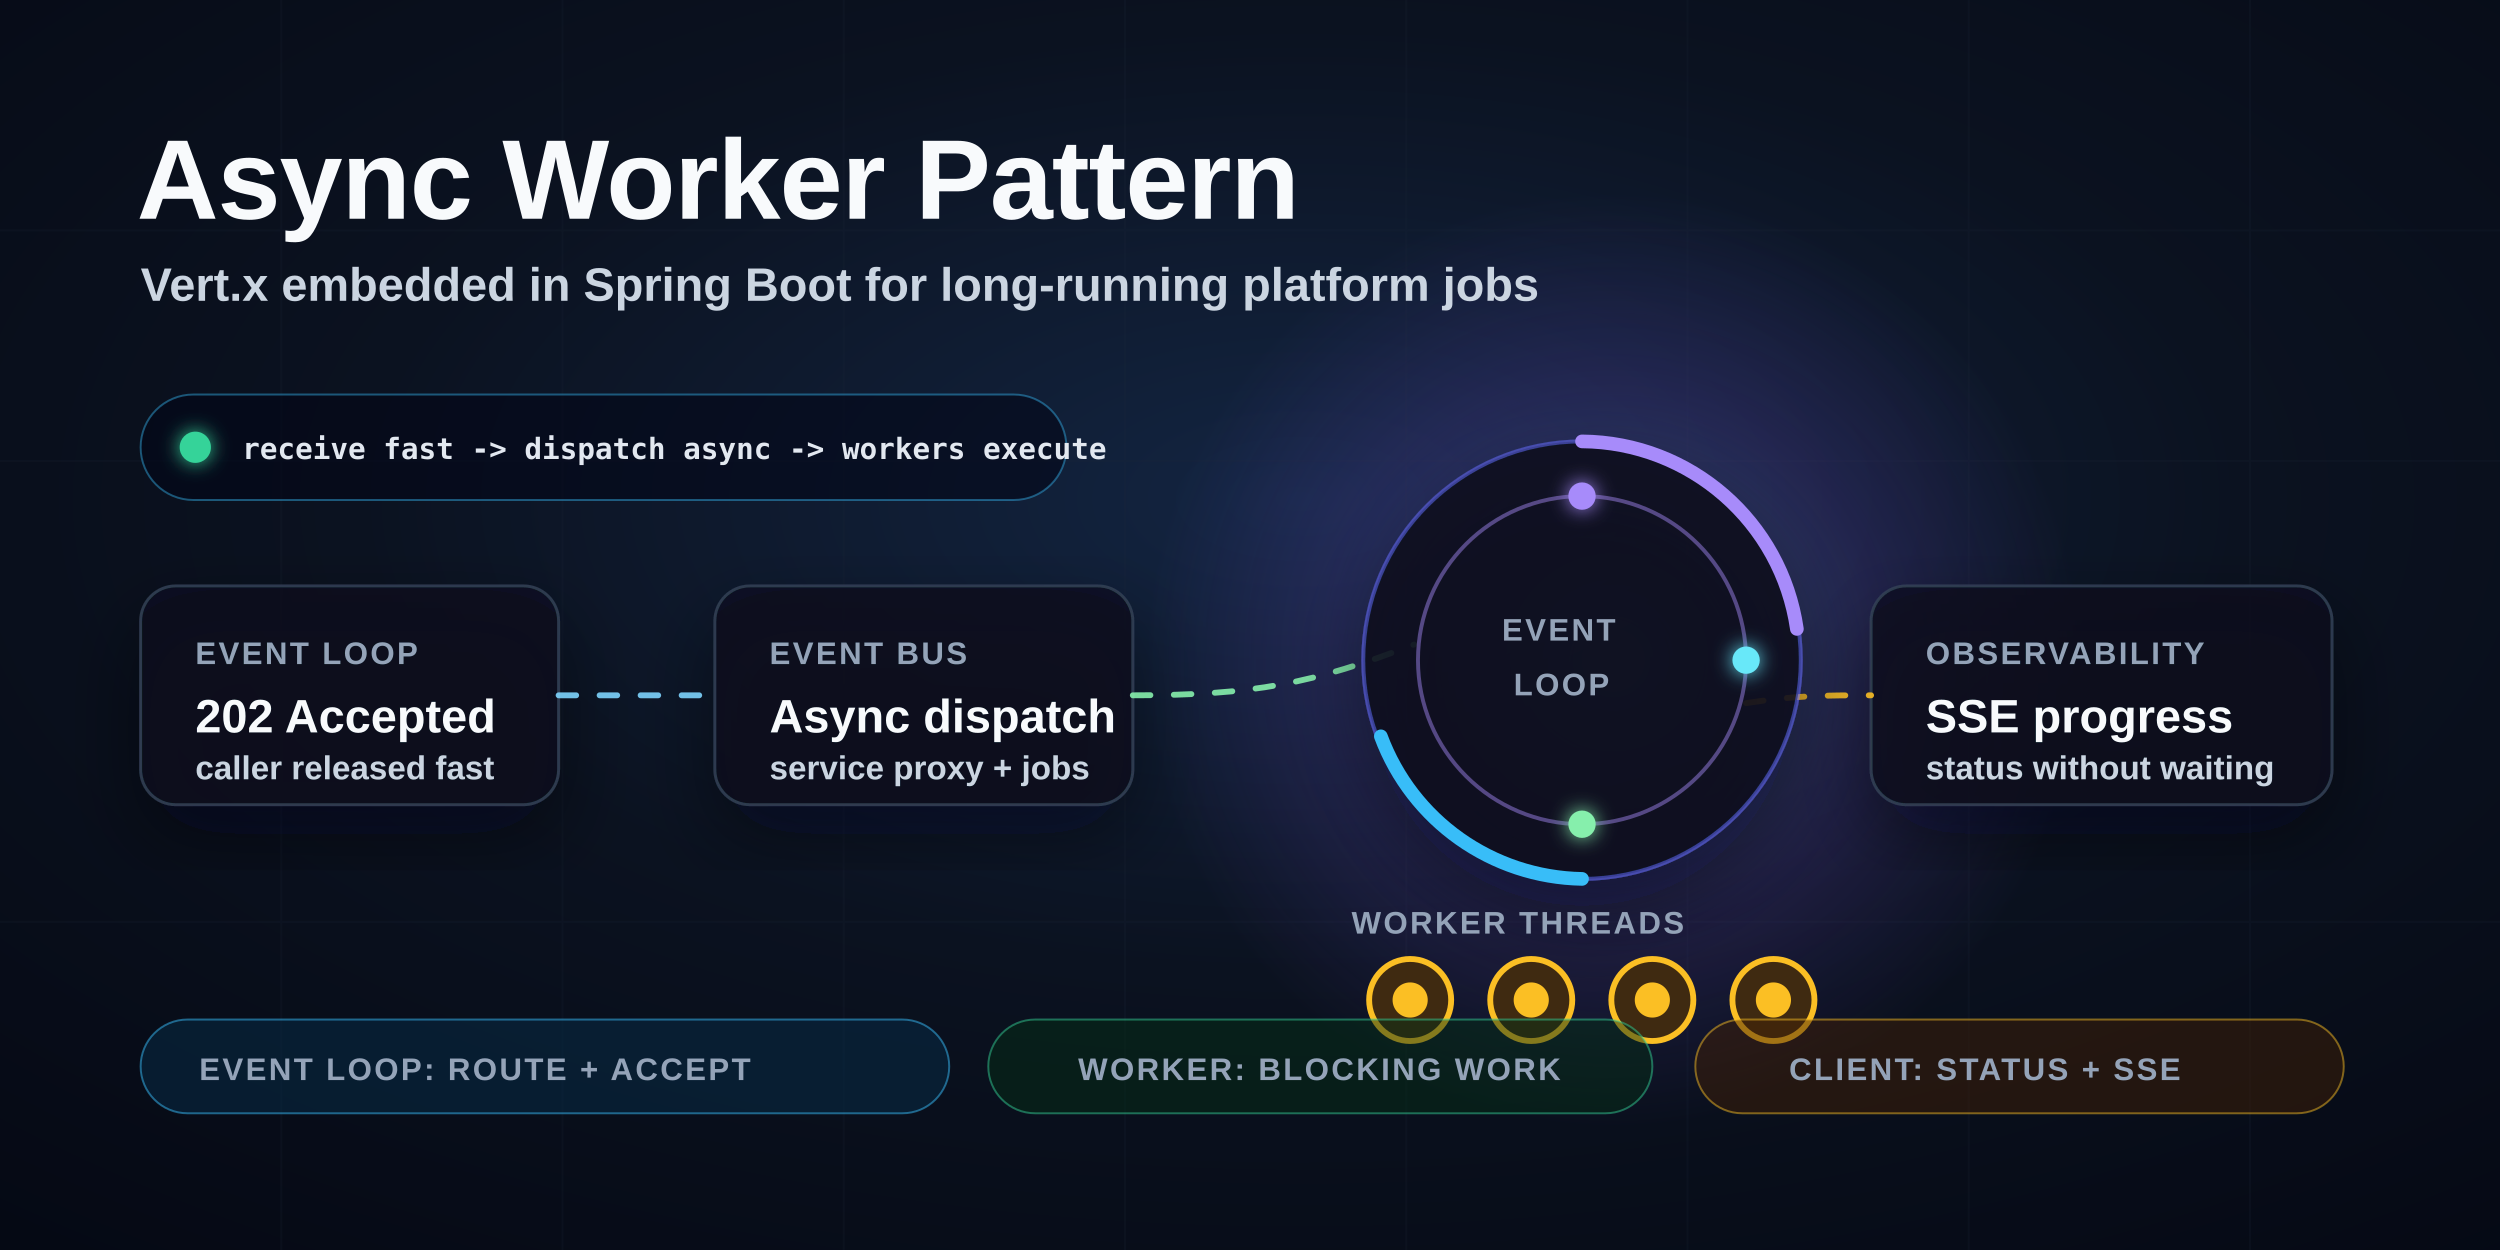
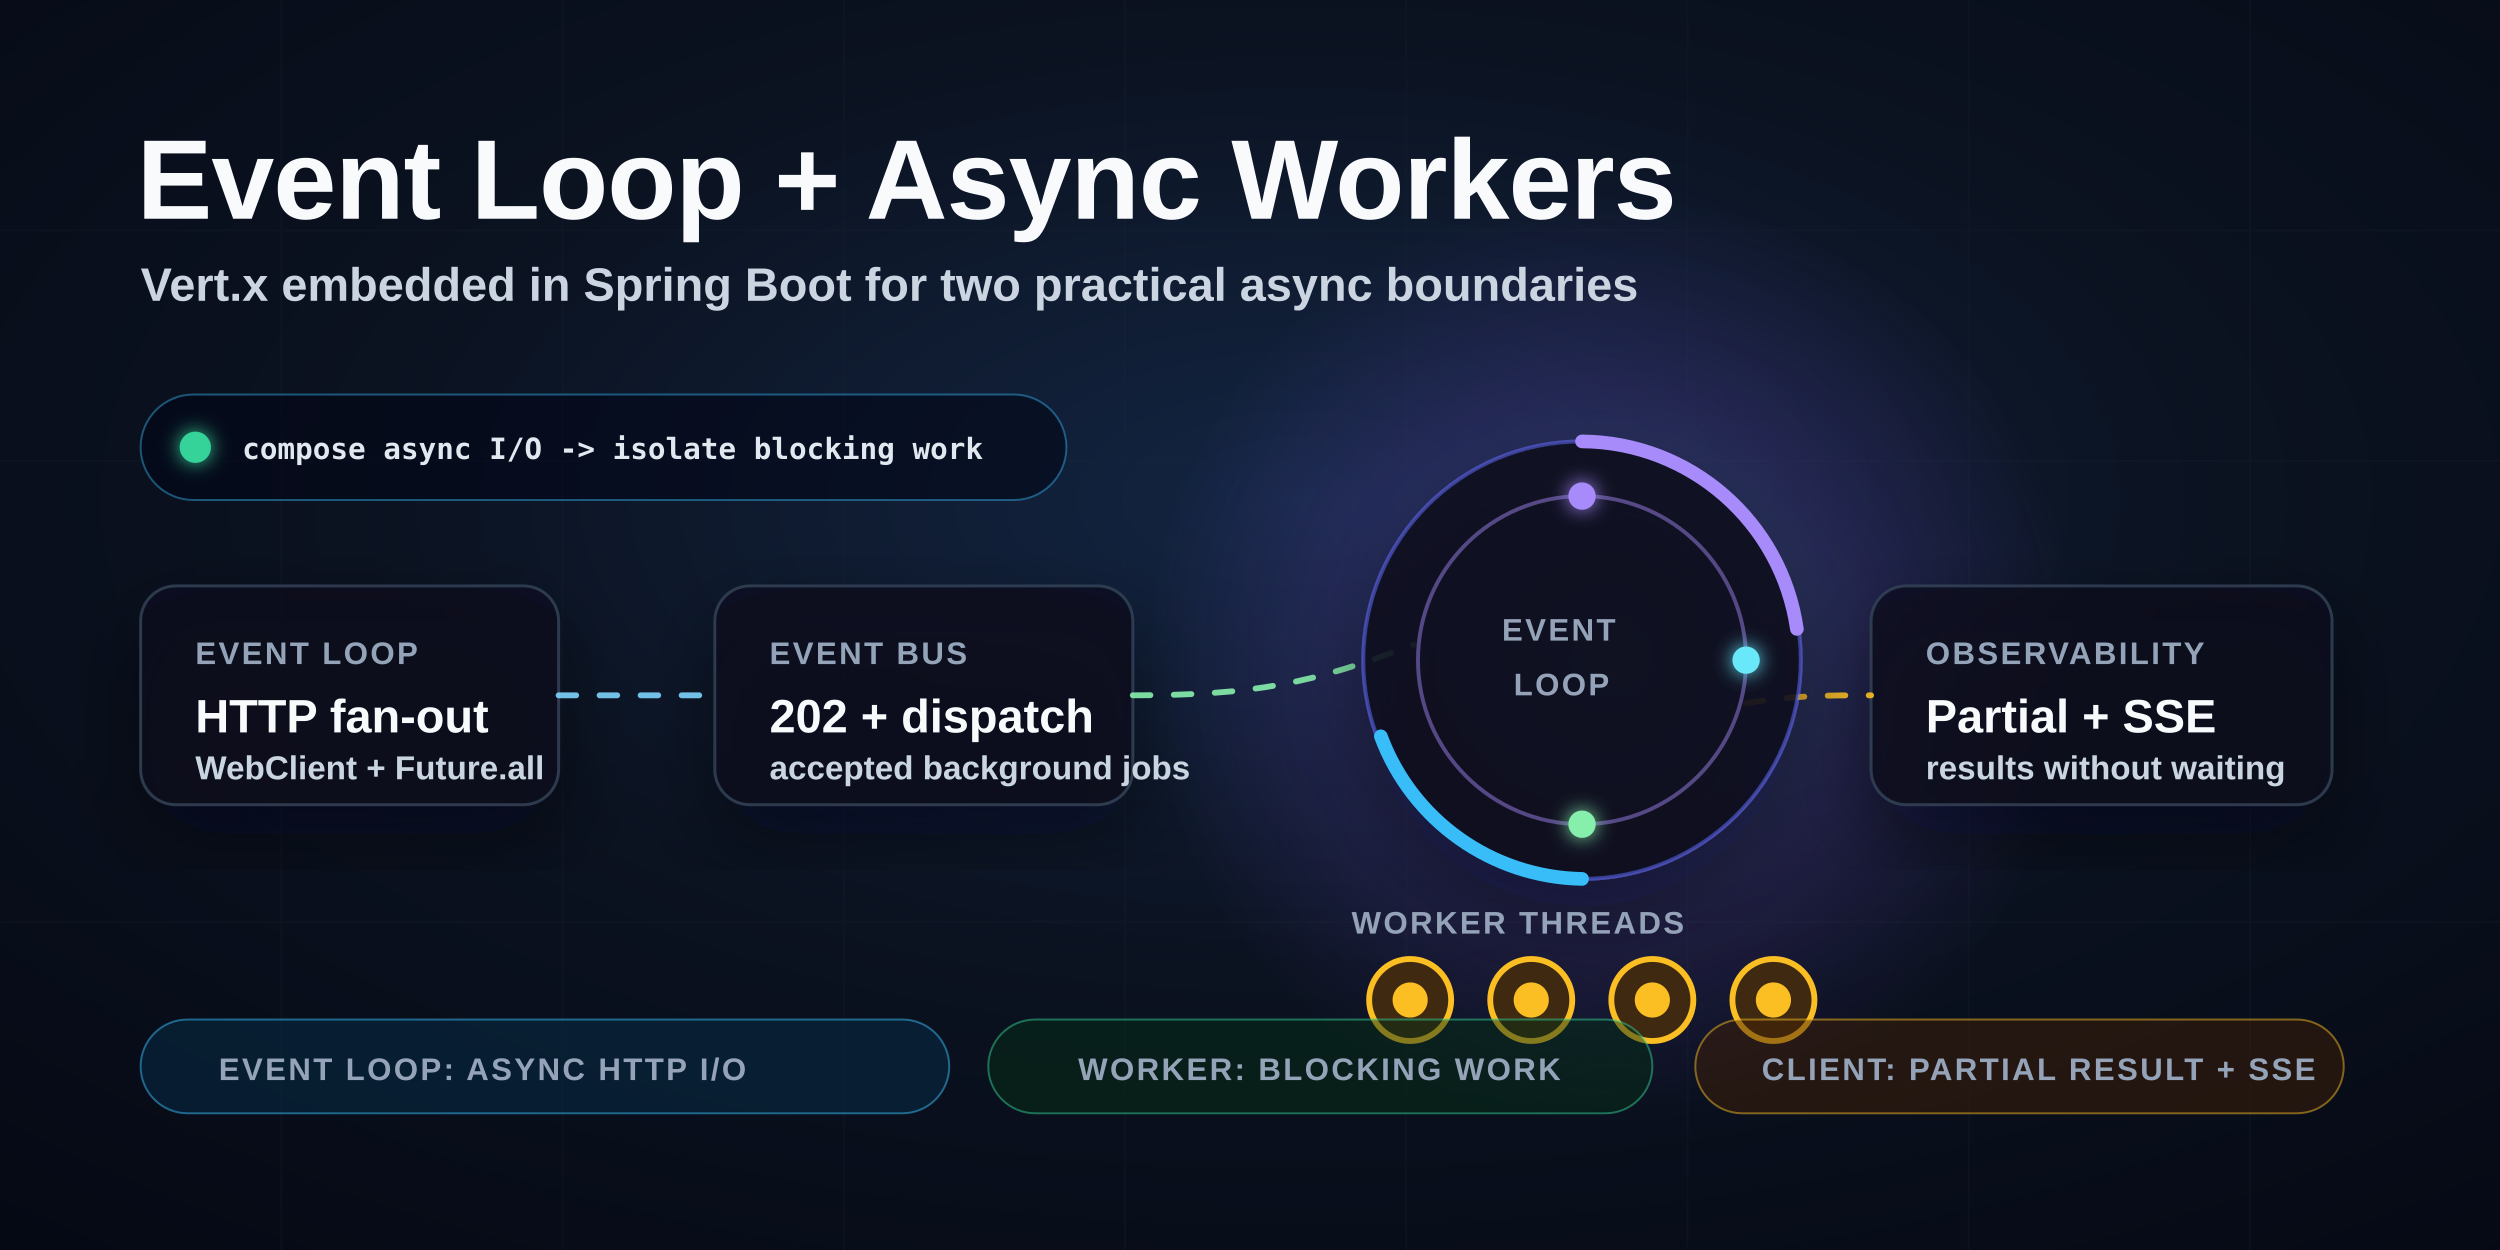
<svg xmlns="http://www.w3.org/2000/svg" width="1280" height="640" viewBox="0 0 1280 640" role="img" aria-labelledby="title desc">
  <defs>
    <radialGradient id="bg" cx="52%" cy="40%" r="78%">
      <stop offset="0%" stop-color="#132542" />
      <stop offset="48%" stop-color="#0b1220" />
      <stop offset="100%" stop-color="#050914" />
    </radialGradient>
    <radialGradient id="loopGlow" cx="50%" cy="50%" r="50%">
      <stop offset="0%" stop-color="#7dd3fc" stop-opacity="0.36" />
      <stop offset="58%" stop-color="#8b5cf6" stop-opacity="0.15" />
      <stop offset="100%" stop-color="#8b5cf6" stop-opacity="0" />
    </radialGradient>
    <linearGradient id="cyan" x1="0" y1="0" x2="1" y2="1">
      <stop offset="0%" stop-color="#38bdf8" />
      <stop offset="100%" stop-color="#60a5fa" />
    </linearGradient>
    <linearGradient id="green" x1="0" y1="0" x2="1" y2="1">
      <stop offset="0%" stop-color="#34d399" />
      <stop offset="100%" stop-color="#a3e635" />
    </linearGradient>
    <linearGradient id="amber" x1="0" y1="0" x2="1" y2="1">
      <stop offset="0%" stop-color="#fbbf24" />
      <stop offset="100%" stop-color="#fb7185" />
    </linearGradient>
    <filter id="shadow" x="-20%" y="-30%" width="140%" height="160%">
      <feDropShadow dx="0" dy="18" stdDeviation="20" flood-color="#020617" flood-opacity="0.5" />
    </filter>
    <filter id="glow" x="-80%" y="-80%" width="260%" height="260%">
      <feGaussianBlur stdDeviation="5" result="blur" />
      <feMerge>
        <feMergeNode in="blur" />
        <feMergeNode in="SourceGraphic" />
      </feMerge>
    </filter>
    <style>
      .title { font-family: Arial, Helvetica, sans-serif; font-weight: 800; font-size: 58px; fill: #f8fafc; letter-spacing: -0.5px; }
      .subtitle { font-family: Arial, Helvetica, sans-serif; font-weight: 600; font-size: 24px; fill: #cbd5e1; }
      .small { font-family: Arial, Helvetica, sans-serif; font-weight: 700; font-size: 16px; fill: #94a3b8; letter-spacing: 1.2px; }
      .label { font-family: Arial, Helvetica, sans-serif; font-weight: 800; font-size: 24px; fill: #f8fafc; }
      .body { font-family: Arial, Helvetica, sans-serif; font-weight: 600; font-size: 17px; fill: #cbd5e1; }
      .mono { font-family: Menlo, Monaco, Consolas, monospace; font-weight: 700; font-size: 15px; fill: #e2e8f0; }
      .panel { fill: #08111f; fill-opacity: 0.84; stroke: #334155; stroke-opacity: 0.86; stroke-width: 1.5; }
      .wire { fill: none; stroke-width: 3; stroke-linecap: round; stroke-dasharray: 9 12; opacity: 0.9; }
    </style>
  </defs>
  <rect width="1280" height="640" fill="#050914" />
  <rect width="1280" height="640" fill="url(#bg)" />
  <path d="M0 118H1280M0 236H1280M0 472H1280M144 0V640M288 0V640M432 0V640M576 0V640M720 0V640M864 0V640M1008 0V640M1152 0V640" stroke="#1e293b" stroke-opacity="0.18" />
  <circle cx="826" cy="338" r="238" fill="url(#loopGlow)" />
-   <text x="70" y="112" class="title">Async Worker Pattern</text>
-   <text x="72" y="154" class="subtitle">Vert.x embedded in Spring Boot for long-running platform jobs</text>
+   <text x="70" y="112" class="title">Event Loop + Async Workers</text>
+   <text x="72" y="154" class="subtitle">Vert.x embedded in Spring Boot for two practical async boundaries</text>
  <g transform="translate(72 202)">
    <rect width="474" height="54" rx="27" fill="#020617" fill-opacity="0.58" stroke="#38bdf8" stroke-opacity="0.42" />
    <circle cx="28" cy="27" r="8" fill="#34d399" filter="url(#glow)" />
-     <text x="52" y="33" class="mono">receive fast -&gt; dispatch async -&gt; workers execute</text>
+     <text x="52" y="33" class="mono">compose async I/O -&gt; isolate blocking work</text>
  </g>
  <g transform="translate(72 300)" filter="url(#shadow)">
    <rect width="214" height="112" rx="18" class="panel" stroke="#38bdf8" />
    <text x="28" y="40" class="small">EVENT LOOP</text>
-     <text x="28" y="75" class="label">202 Accepted</text>
-     <text x="28" y="99" class="body">caller released fast</text>
+     <text x="28" y="75" class="label">HTTP fan-out</text>
+     <text x="28" y="99" class="body">WebClient + Future.all</text>
  </g>
  <g transform="translate(366 300)" filter="url(#shadow)">
    <rect width="214" height="112" rx="18" class="panel" stroke="#38bdf8" />
    <text x="28" y="40" class="small">EVENT BUS</text>
-     <text x="28" y="75" class="label">Async dispatch</text>
-     <text x="28" y="99" class="body">service proxy + jobs</text>
+     <text x="28" y="75" class="label">202 + dispatch</text>
+     <text x="28" y="99" class="body">accepted background jobs</text>
  </g>
  <g transform="translate(958 300)" filter="url(#shadow)">
    <rect width="236" height="112" rx="18" class="panel" stroke="#fbbf24" />
    <text x="28" y="40" class="small">OBSERVABILITY</text>
-     <text x="28" y="75" class="label">SSE progress</text>
-     <text x="28" y="99" class="body">status without waiting</text>
+     <text x="28" y="75" class="label">Partial + SSE</text>
+     <text x="28" y="99" class="body">results without waiting</text>
  </g>
  <path d="M286 356 C318 356 334 356 366 356" class="wire" stroke="#7dd3fc" />
  <path d="M580 356 C642 356 672 350 724 330" class="wire" stroke="#86efac" />
  <path d="M894 360 C920 356 934 356 958 356" class="wire" stroke="#fbbf24" />
  <g>
    <circle cx="810" cy="338" r="112" fill="#08111f" fill-opacity="0.88" stroke="#6366f1" stroke-opacity="0.55" stroke-width="2" filter="url(#shadow)" />
    <circle cx="810" cy="338" r="84" fill="none" stroke="#a78bfa" stroke-opacity="0.46" stroke-width="2" />
    <path d="M810 226 A112 112 0 0 1 920 322" fill="none" stroke="#a78bfa" stroke-width="7" stroke-linecap="round" />
    <path d="M810 450 A112 112 0 0 1 707 377" fill="none" stroke="#38bdf8" stroke-width="7" stroke-linecap="round" />
    <circle cx="810" cy="254" r="7" fill="#a78bfa" filter="url(#glow)" />
    <circle cx="894" cy="338" r="7" fill="#67e8f9" filter="url(#glow)" />
    <circle cx="810" cy="422" r="7" fill="#86efac" filter="url(#glow)" />
    <text x="769" y="328" class="small">EVENT</text>
    <text x="775" y="356" class="small">LOOP</text>
  </g>
  <g transform="translate(692 478)">
    <text x="0" y="0" class="small" fill="#fbbf24">WORKER THREADS</text>
    <g transform="translate(30 34)">
      <circle cx="0" cy="0" r="21" fill="#3f2a11" stroke="#fbbf24" stroke-width="3" />
      <circle cx="0" cy="0" r="9" fill="#fbbf24" />
      <circle cx="62" cy="0" r="21" fill="#3f2a11" stroke="#fbbf24" stroke-width="3" />
      <circle cx="62" cy="0" r="9" fill="#fbbf24" />
      <circle cx="124" cy="0" r="21" fill="#3f2a11" stroke="#fbbf24" stroke-width="3" />
      <circle cx="124" cy="0" r="9" fill="#fbbf24" />
      <circle cx="186" cy="0" r="21" fill="#3f2a11" stroke="#fbbf24" stroke-width="3" />
      <circle cx="186" cy="0" r="9" fill="#fbbf24" />
    </g>
  </g>
  <g transform="translate(72 522)">
    <rect width="414" height="48" rx="24" fill="#082f49" fill-opacity="0.48" stroke="#38bdf8" stroke-opacity="0.5" />
-     <text x="30" y="31" class="small">EVENT LOOP: ROUTE + ACCEPT</text>
+     <text x="40" y="31" class="small">EVENT LOOP: ASYNC HTTP I/O</text>
  </g>
  <g transform="translate(506 522)">
    <rect width="340" height="48" rx="24" fill="#052e16" fill-opacity="0.48" stroke="#34d399" stroke-opacity="0.48" />
    <text x="46" y="31" class="small">WORKER: BLOCKING WORK</text>
  </g>
  <g transform="translate(868 522)">
    <rect width="332" height="48" rx="24" fill="#422006" fill-opacity="0.48" stroke="#fbbf24" stroke-opacity="0.48" />
-     <text x="48" y="31" class="small">CLIENT: STATUS + SSE</text>
+     <text x="34" y="31" class="small">CLIENT: PARTIAL RESULT + SSE</text>
  </g>
</svg>
